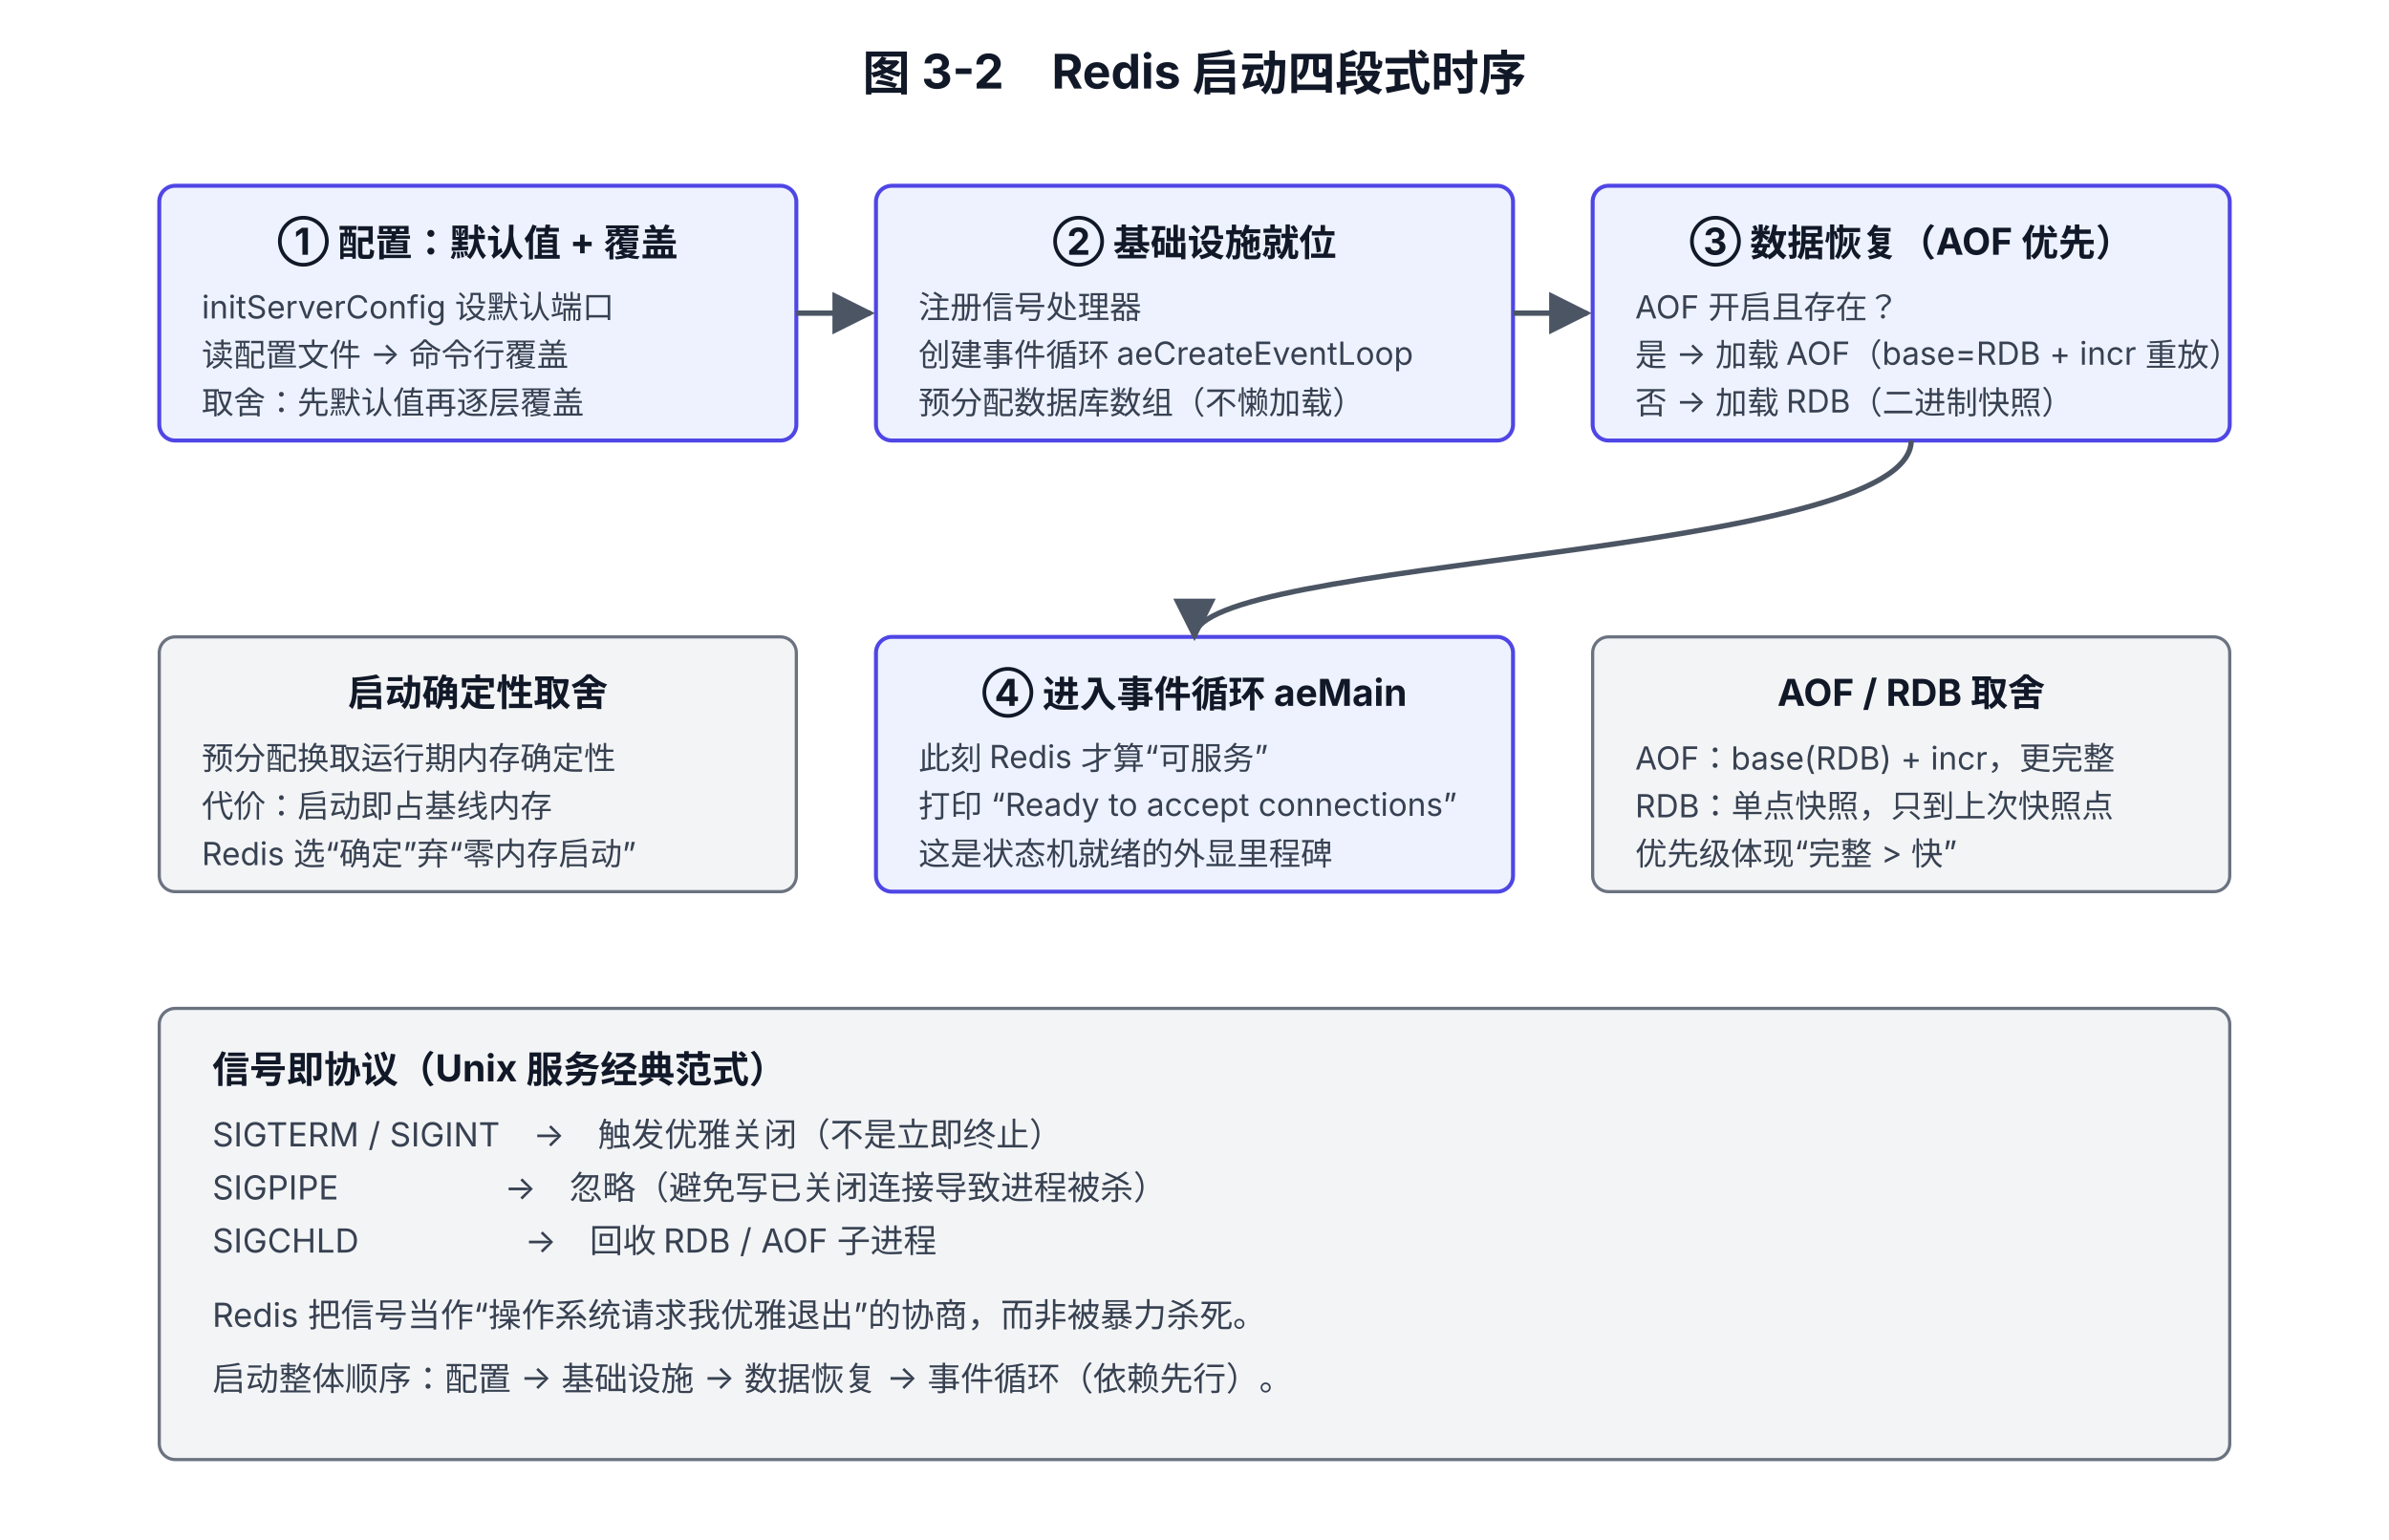
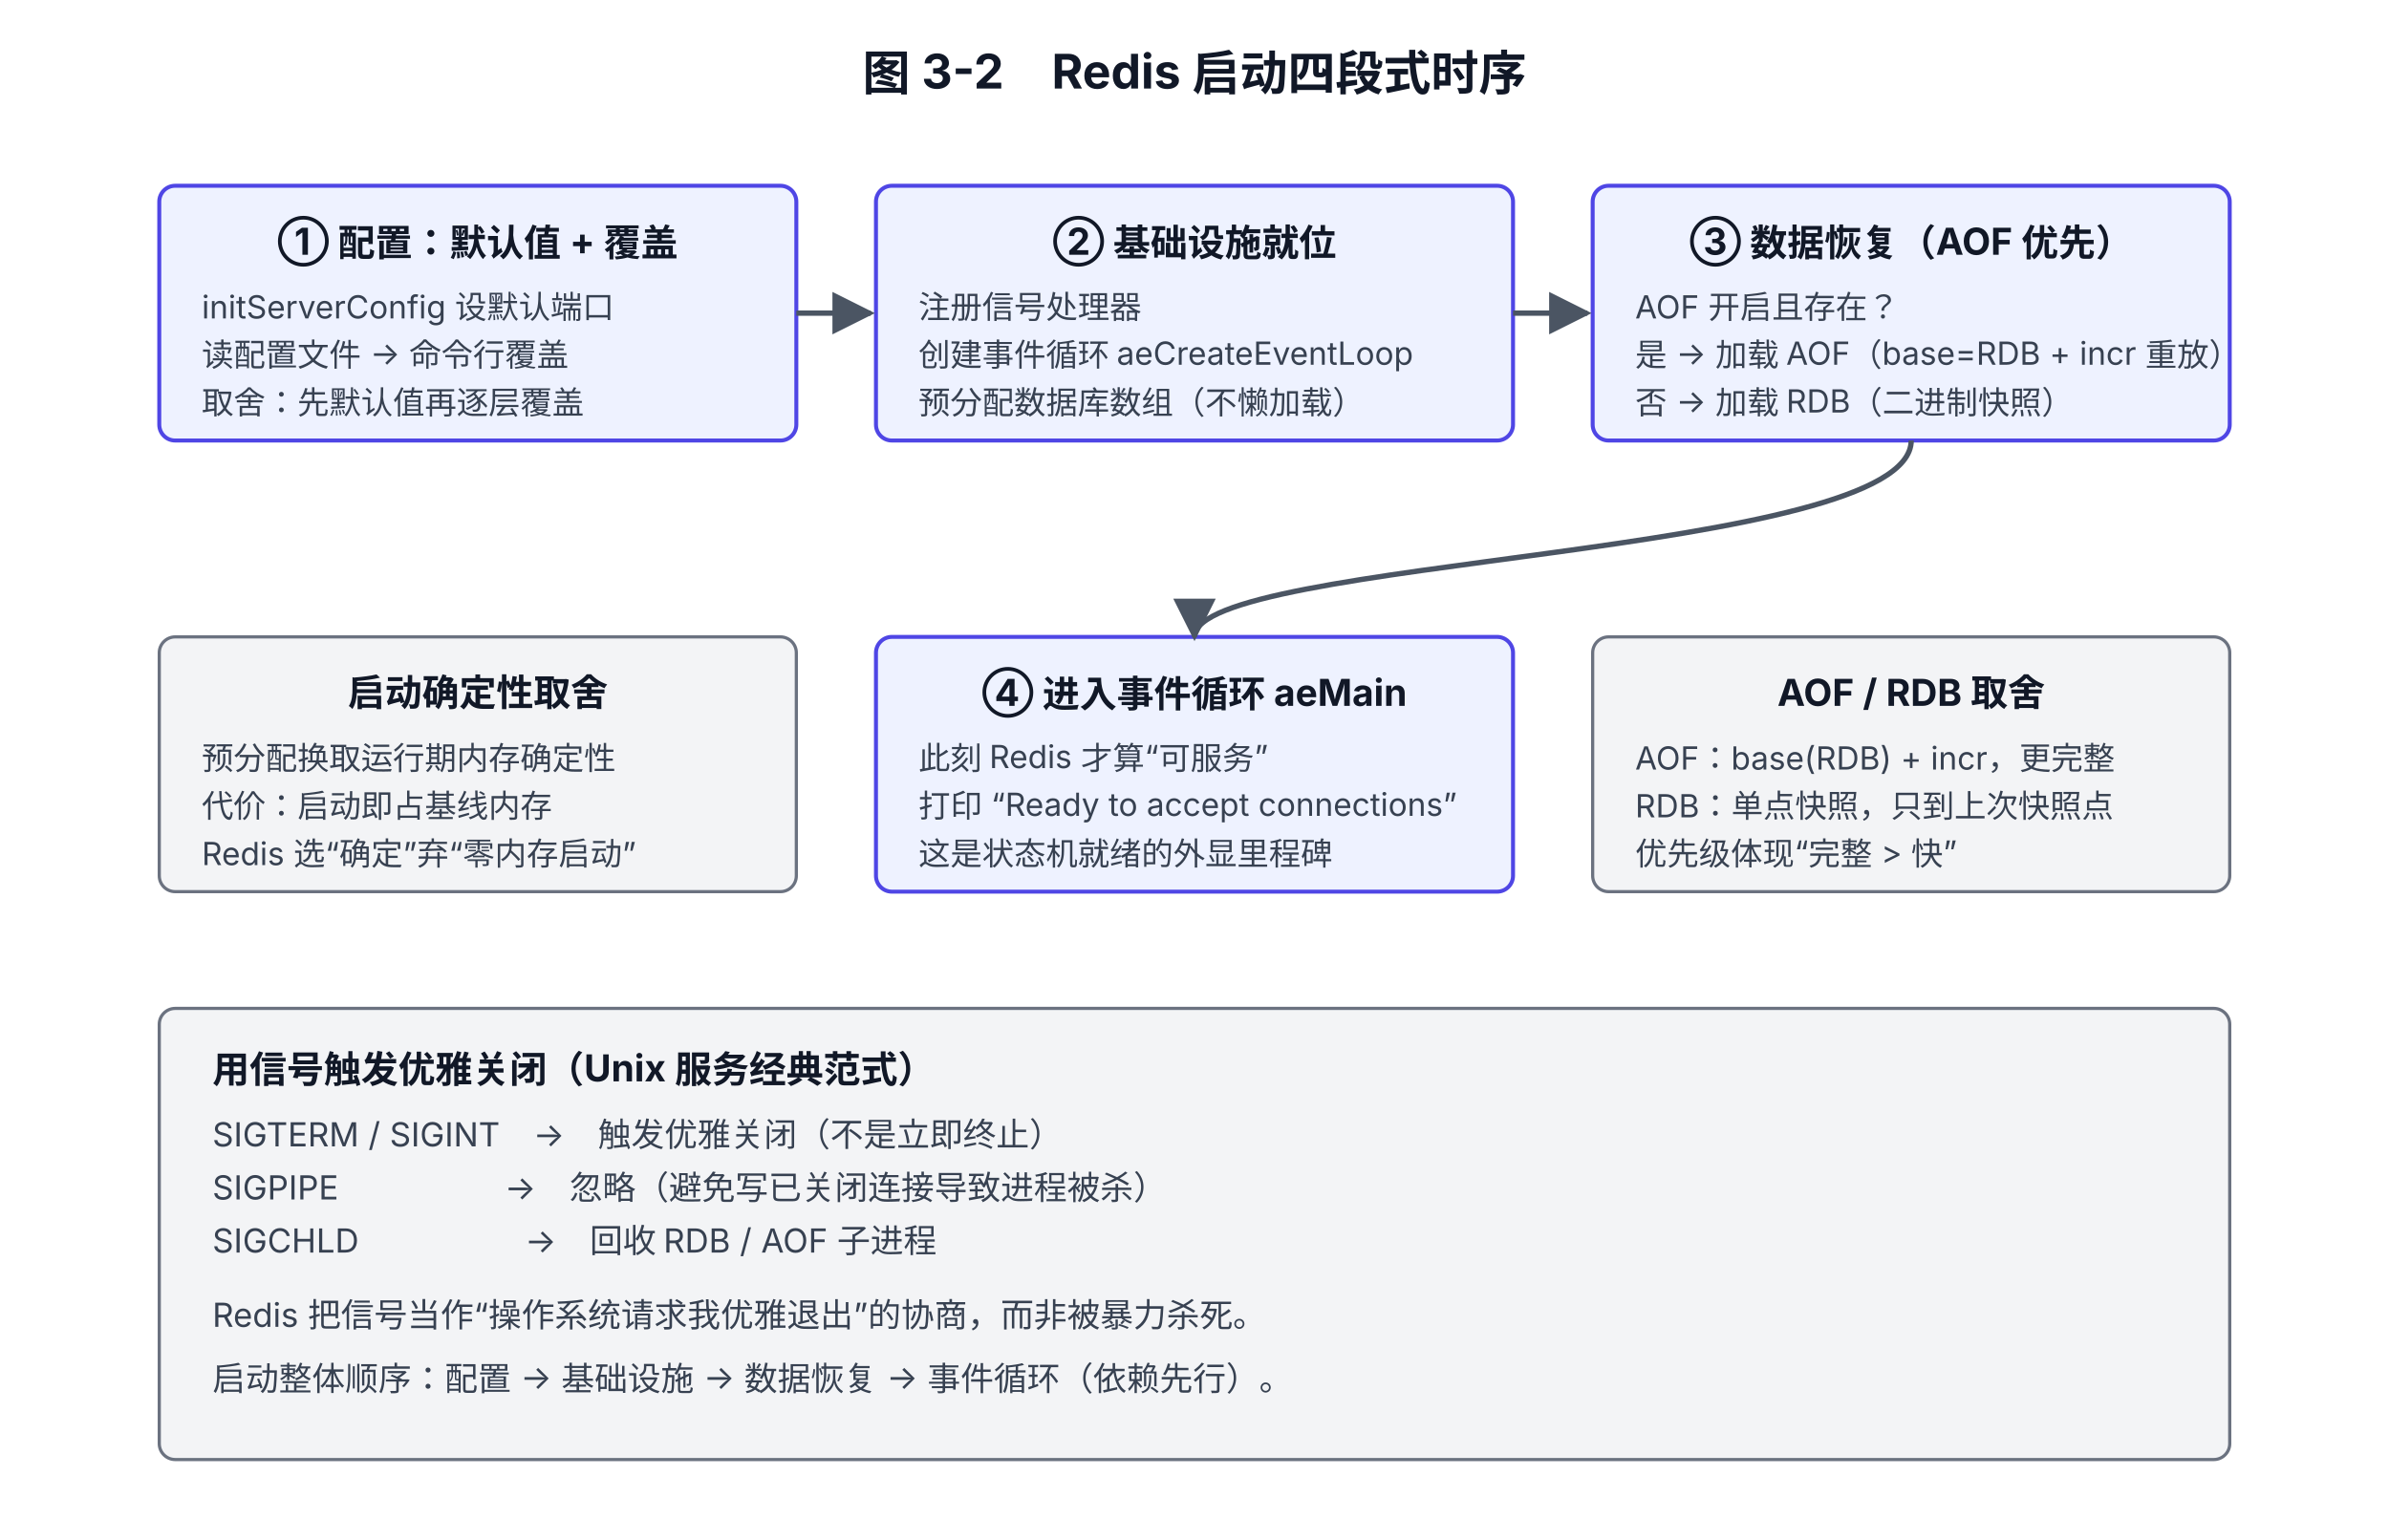
<svg xmlns="http://www.w3.org/2000/svg" viewBox="0 0 900 580" font-family="system-ui, -apple-system, 'PingFang SC', 'Microsoft YaHei', sans-serif">
  <defs>
    <marker id="arrow" viewBox="0 0 10 10" refX="9" refY="5" markerWidth="8" markerHeight="8" orient="auto-start-reverse">
      <path d="M0,0 L10,5 L0,10 z" fill="#4B5563" />
    </marker>
    <marker id="arrowEm" viewBox="0 0 10 10" refX="9" refY="5" markerWidth="8" markerHeight="8" orient="auto-start-reverse">
      <path d="M0,0 L10,5 L0,10 z" fill="#4F46E5" />
    </marker>
  </defs>
  <text x="450" y="34" text-anchor="middle" font-size="18" font-weight="700" fill="#111827">图 3-2　Redis 启动四段式时序</text>
  <rect x="60" y="70" width="240" height="96" rx="6" fill="#EEF2FF" stroke="#4F46E5" stroke-width="1.5" />
  <text x="180" y="96" text-anchor="middle" font-size="14" font-weight="700" fill="#111827">① 配置：默认值 + 覆盖</text>
  <text x="76" y="120" font-size="12" fill="#374151">initServerConfig 设默认端口</text>
  <text x="76" y="138" font-size="12" fill="#374151">读配置文件 → 命令行覆盖</text>
  <text x="76" y="156" font-size="12" fill="#374151">取舍：先默认值再逐层覆盖</text>
  <rect x="330" y="70" width="240" height="96" rx="6" fill="#EEF2FF" stroke="#4F46E5" stroke-width="1.5" />
  <text x="450" y="96" text-anchor="middle" font-size="14" font-weight="700" fill="#111827">② 基础设施就位</text>
  <text x="346" y="120" font-size="12" fill="#374151">注册信号处理器</text>
  <text x="346" y="138" font-size="12" fill="#374151">创建事件循环 aeCreateEventLoop</text>
  <text x="346" y="156" font-size="12" fill="#374151">预分配数据库数组（不懒加载）</text>
  <rect x="600" y="70" width="240" height="96" rx="6" fill="#EEF2FF" stroke="#4F46E5" stroke-width="1.5" />
  <text x="720" y="96" text-anchor="middle" font-size="14" font-weight="700" fill="#111827">③ 数据恢复（AOF 优先）</text>
  <text x="616" y="120" font-size="12" fill="#374151">AOF 开启且存在？</text>
  <text x="616" y="138" font-size="12" fill="#374151">是 → 加载 AOF（base=RDB + incr 重放）</text>
  <text x="616" y="156" font-size="12" fill="#374151">否 → 加载 RDB（二进制快照）</text>
  <path d="M300 118 L328 118" fill="none" stroke="#4B5563" stroke-width="2" marker-end="url(#arrow)" />
  <path d="M570 118 L598 118" fill="none" stroke="#4B5563" stroke-width="2" marker-end="url(#arrow)" />
  <rect x="330" y="240" width="240" height="96" rx="6" fill="#EEF2FF" stroke="#4F46E5" stroke-width="1.5" />
  <text x="450" y="266" text-anchor="middle" font-size="14" font-weight="700" fill="#111827">④ 进入事件循环 aeMain</text>
  <text x="346" y="290" font-size="12" fill="#374151">此刻 Redis 才算“可服务”</text>
  <text x="346" y="308" font-size="12" fill="#374151">打印 “Ready to accept connections”</text>
  <text x="346" y="326" font-size="12" fill="#374151">这是状态机就绪的外显里程碑</text>
  <path d="M720 166 C 720 210, 450 210, 450 240" fill="none" stroke="#4B5563" stroke-width="2" marker-end="url(#arrow)" />
  <rect x="60" y="240" width="240" height="96" rx="6" fill="#F3F4F6" stroke="#6B7280" stroke-width="1.2" />
  <text x="180" y="266" text-anchor="middle" font-size="14" font-weight="700" fill="#111827">启动确定性取舍</text>
  <text x="76" y="290" font-size="12" fill="#374151">预分配换取运行期内存确定性</text>
  <text x="76" y="308" font-size="12" fill="#374151">代价：启动即占基线内存</text>
  <text x="76" y="326" font-size="12" fill="#374151">Redis 选“确定”弃“零内存启动”</text>
  <rect x="600" y="240" width="240" height="96" rx="6" fill="#F3F4F6" stroke="#6B7280" stroke-width="1.2" />
  <text x="720" y="266" text-anchor="middle" font-size="14" font-weight="700" fill="#111827">AOF / RDB 取舍</text>
  <text x="616" y="290" font-size="12" fill="#374151">AOF：base(RDB) + incr，更完整</text>
  <text x="616" y="308" font-size="12" fill="#374151">RDB：单点快照，只到上次快照点</text>
  <text x="616" y="326" font-size="12" fill="#374151">优先级体现“完整 &gt; 快”</text>
  <rect x="60" y="380" width="780" height="170" rx="6" fill="#F3F4F6" stroke="#6B7280" stroke-width="1.2" />
-   <text x="80" y="408" font-size="14" font-weight="700" fill="#111827">信号即协议（Unix 服务经典范式）</text>
+   <text x="80" y="408" font-size="14" font-weight="700" fill="#111827">用信号触发优雅关闭（Unix 服务经典范式）</text>
  <text x="80" y="432" font-size="12.5" fill="#374151">SIGTERM / SIGINT　→　触发优雅关闭（不是立即终止）</text>
  <text x="80" y="452" font-size="12.5" fill="#374151">SIGPIPE　　　　　→　忽略（避免写已关闭连接导致进程被杀）</text>
  <text x="80" y="472" font-size="12.5" fill="#374151">SIGCHLD　　　　　→　回收 RDB / AOF 子进程</text>
  <text x="80" y="500" font-size="12.5" fill="#374151">Redis 把信号当作“操作系统请求我优雅退出”的协商，而非被暴力杀死。</text>
  <text x="80" y="524" font-size="12.5" fill="#374151">启动整体顺序：配置 → 基础设施 → 数据恢复 → 事件循环（依赖先行）。</text>
</svg>
